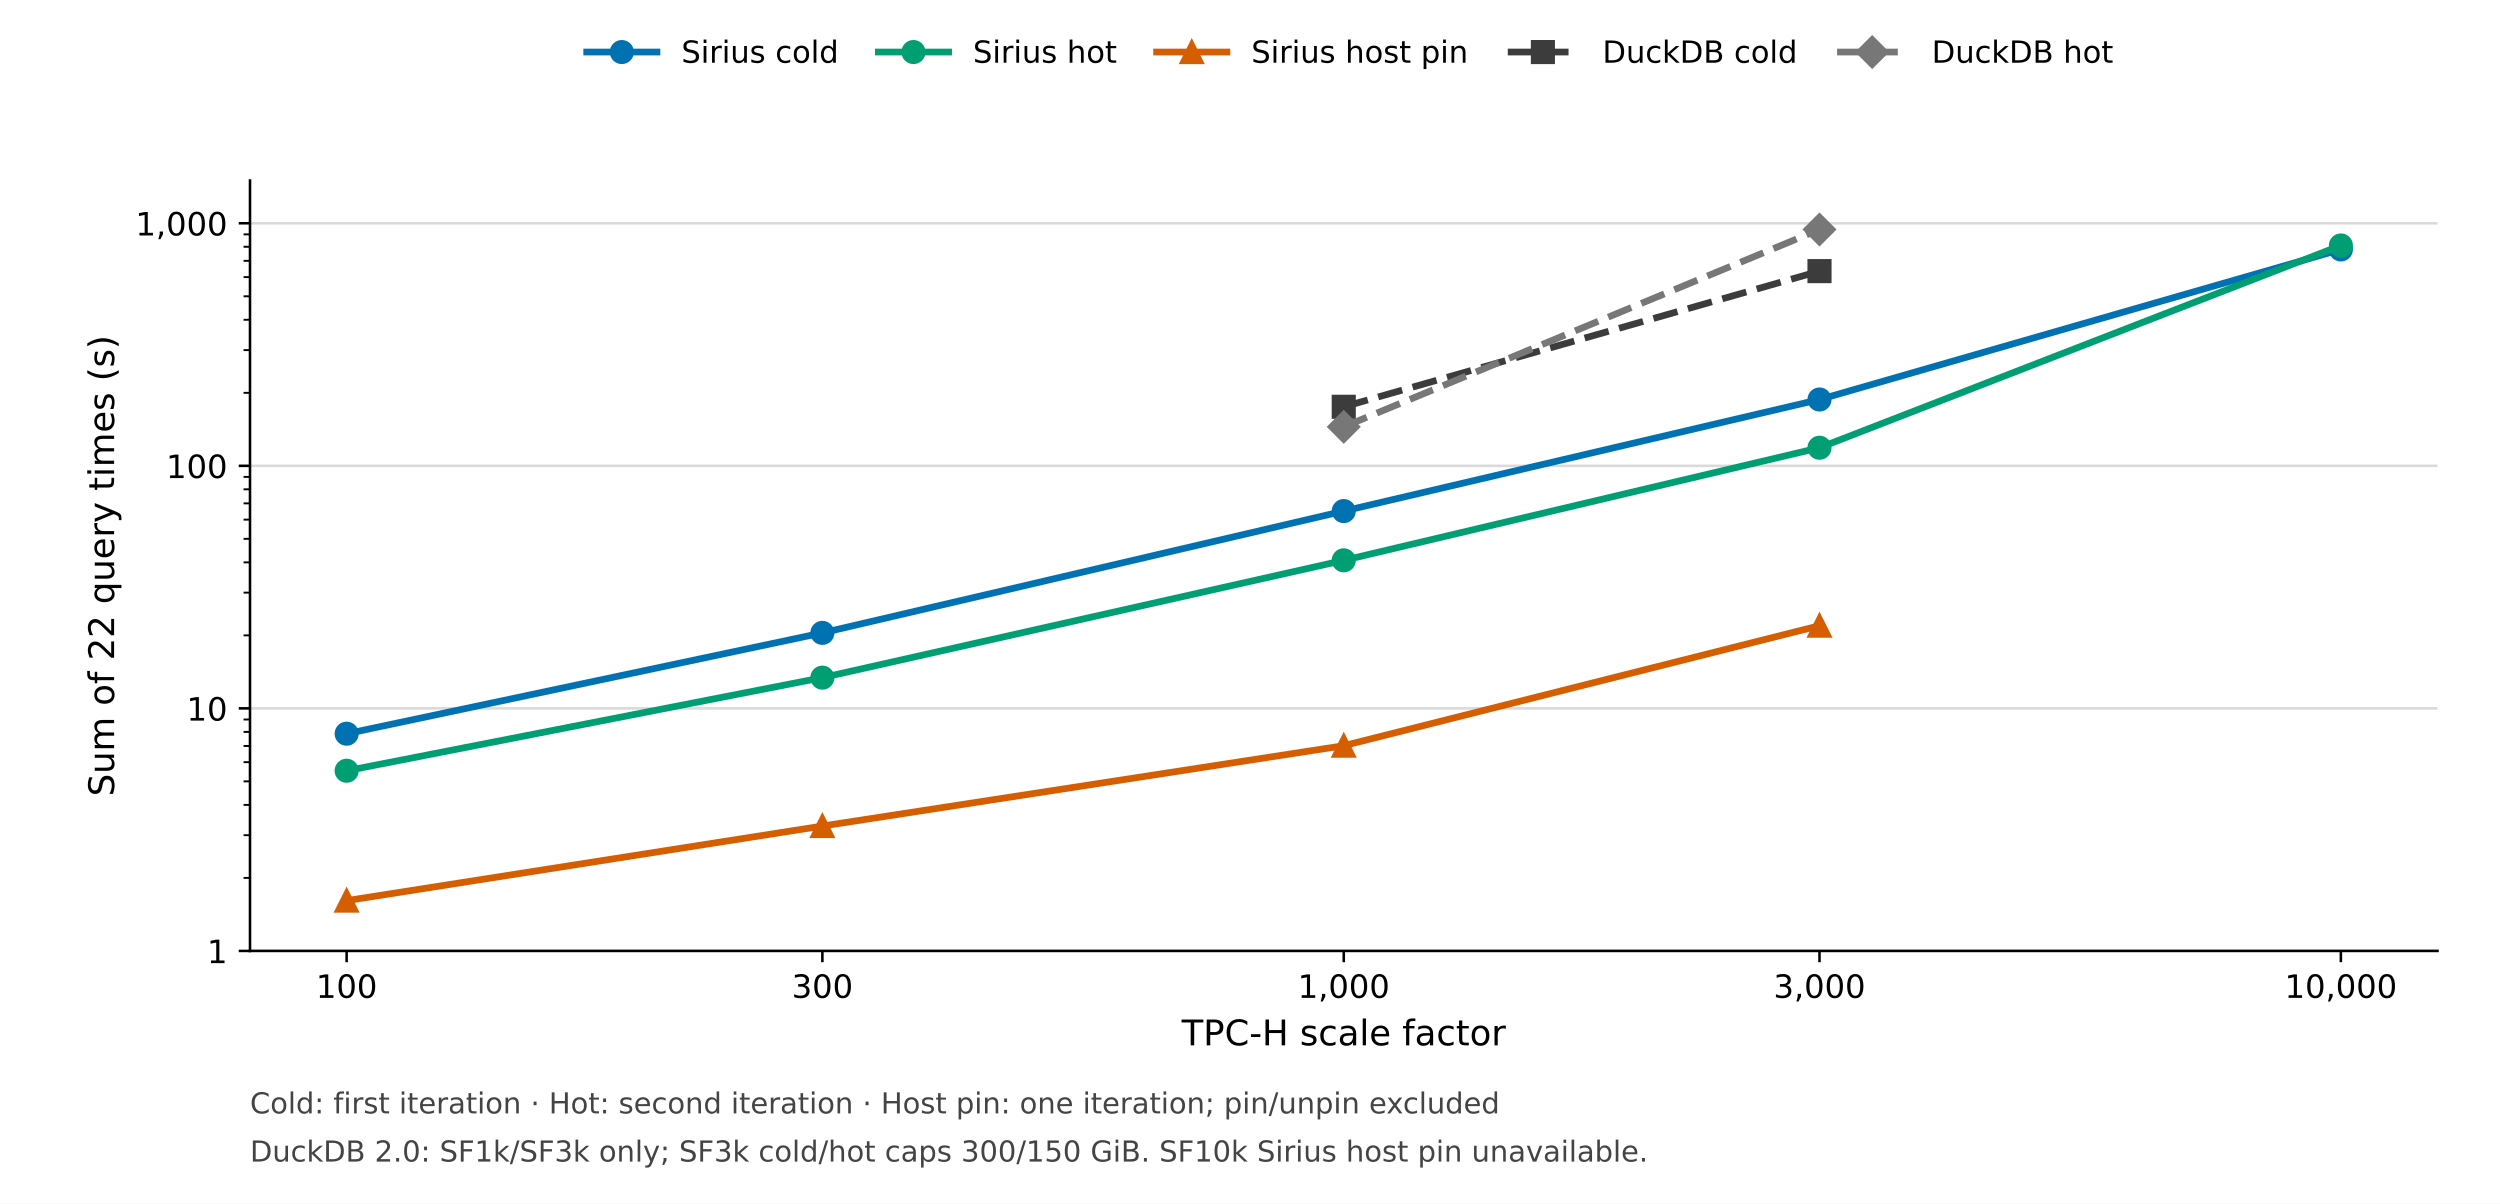
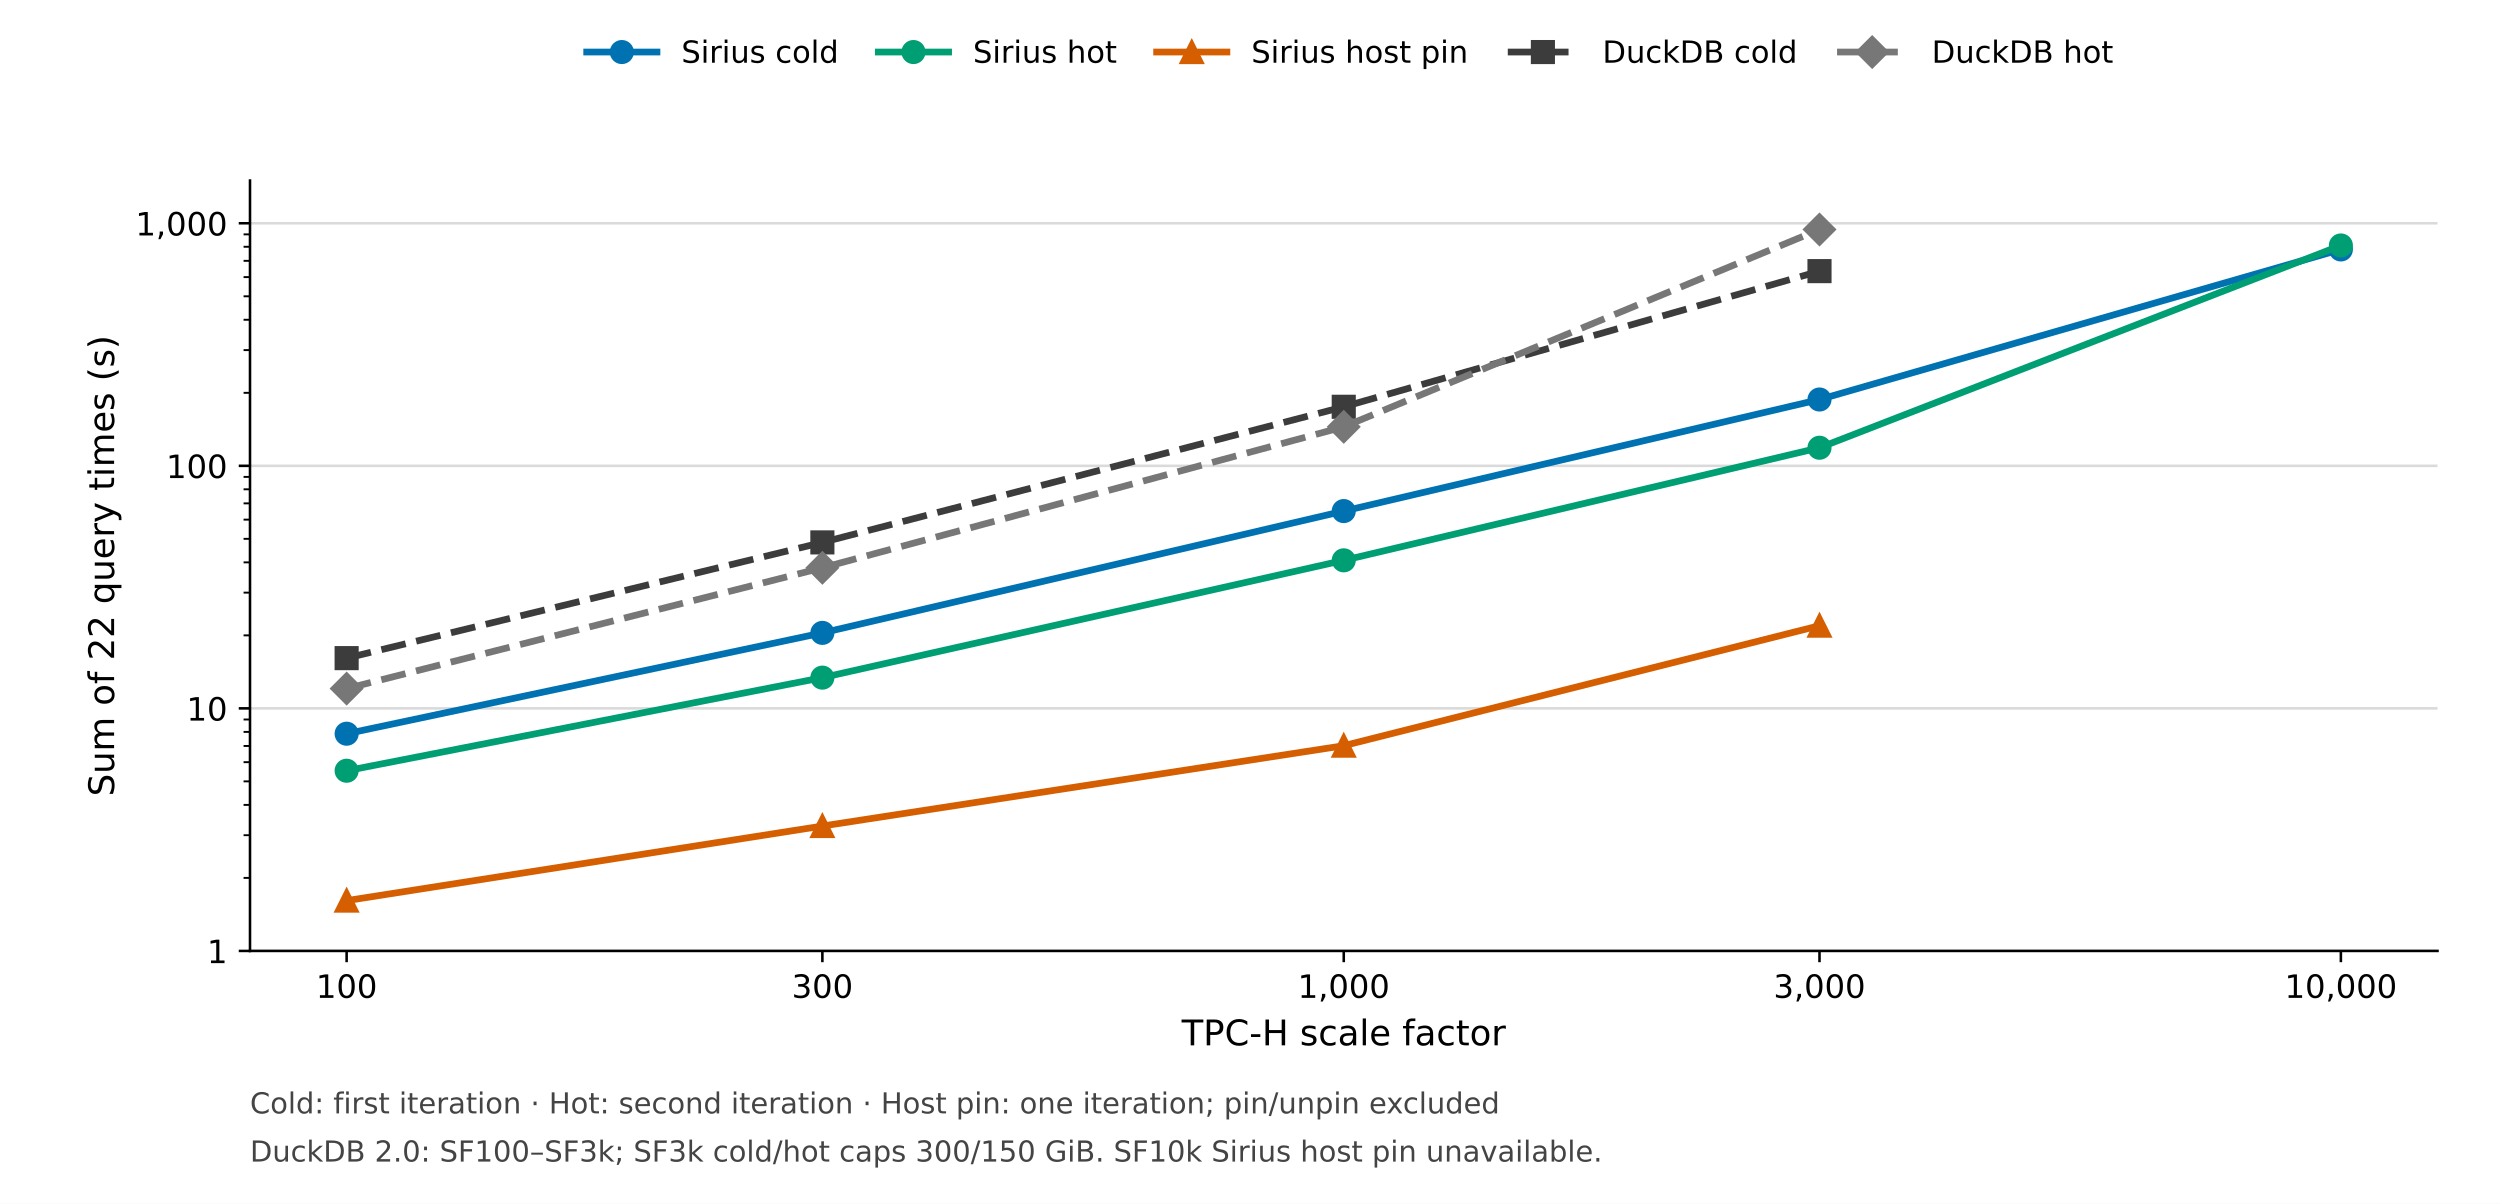
<svg xmlns="http://www.w3.org/2000/svg" xmlns:xlink="http://www.w3.org/1999/xlink" width="777.6pt" height="374.4pt" viewBox="0 0 777.6 374.4" version="1.1">
  <defs>
    <style type="text/css">*{stroke-linejoin: round; stroke-linecap: butt}</style>
  </defs>
  <g id="figure_1">
    <g id="patch_1">
      <path d="M 0 374.4 L 777.6 374.4 L 777.6 0 L 0 0 z " style="fill: #ffffff" />
    </g>
    <g id="axes_1">
      <g id="patch_2">
        <path d="M 77.76 295.776 L 758.16 295.776 L 758.16 56.16 L 77.76 56.16 z " style="fill: #ffffff" />
      </g>
      <g id="matplotlib.axis_1">
        <g id="xtick_1">
          <g id="line2d_1">
            <defs>
-               <path id="me94bdc2946" d="M 0 0 L 0 3.5 " style="stroke: #000000; stroke-width: 0.8" />
+               <path id="md625447393" d="M 0 0 L 0 3.5 " style="stroke: #000000; stroke-width: 0.8" />
            </defs>
            <g>
-               <use xlink:href="#me94bdc2946" x="107.816" y="295.776" style="stroke: #000000; stroke-width: 0.8" />
+               <use xlink:href="#md625447393" x="107.816" y="295.776" style="stroke: #000000; stroke-width: 0.8" />
            </g>
          </g>
          <g id="text_1">
            <text style="font-size: 10px; font-family: 'DejaVu Sans'; text-anchor: middle" x="107.816" y="310.374" transform="rotate(-0 107.8161 310.3737)">100</text>
          </g>
        </g>
        <g id="xtick_2">
          <g id="line2d_2">
            <g>
-               <use xlink:href="#me94bdc2946" x="255.792" y="295.776" style="stroke: #000000; stroke-width: 0.8" />
+               <use xlink:href="#md625447393" x="255.792" y="295.776" style="stroke: #000000; stroke-width: 0.8" />
            </g>
          </g>
          <g id="text_2">
            <text style="font-size: 10px; font-family: 'DejaVu Sans'; text-anchor: middle" x="255.792" y="310.374" transform="rotate(-0 255.7923 310.3737)">300</text>
          </g>
        </g>
        <g id="xtick_3">
          <g id="line2d_3">
            <g>
-               <use xlink:href="#me94bdc2946" x="417.96" y="295.776" style="stroke: #000000; stroke-width: 0.8" />
+               <use xlink:href="#md625447393" x="417.96" y="295.776" style="stroke: #000000; stroke-width: 0.8" />
            </g>
          </g>
          <g id="text_3">
            <text style="font-size: 10px; font-family: 'DejaVu Sans'; text-anchor: middle" x="417.96" y="310.374" transform="rotate(-0 417.96 310.3737)">1,000</text>
          </g>
        </g>
        <g id="xtick_4">
          <g id="line2d_4">
            <g>
-               <use xlink:href="#me94bdc2946" x="565.936" y="295.776" style="stroke: #000000; stroke-width: 0.8" />
+               <use xlink:href="#md625447393" x="565.936" y="295.776" style="stroke: #000000; stroke-width: 0.8" />
            </g>
          </g>
          <g id="text_4">
            <text style="font-size: 10px; font-family: 'DejaVu Sans'; text-anchor: middle" x="565.936" y="310.374" transform="rotate(-0 565.9363 310.3737)">3,000</text>
          </g>
        </g>
        <g id="xtick_5">
          <g id="line2d_5">
            <g>
-               <use xlink:href="#me94bdc2946" x="728.104" y="295.776" style="stroke: #000000; stroke-width: 0.8" />
+               <use xlink:href="#md625447393" x="728.104" y="295.776" style="stroke: #000000; stroke-width: 0.8" />
            </g>
          </g>
          <g id="text_5">
            <text style="font-size: 10px; font-family: 'DejaVu Sans'; text-anchor: middle" x="728.104" y="310.374" transform="rotate(-0 728.1039 310.3737)">10,000</text>
          </g>
        </g>
        <g id="text_6">
          <text style="font-size: 11px; font-family: 'DejaVu Sans'; text-anchor: middle" x="417.96" y="325.134" transform="rotate(-0 417.96 325.1343)">TPC-H scale factor</text>
        </g>
      </g>
      <g id="matplotlib.axis_2">
        <g id="ytick_1">
          <g id="line2d_6">
-             <path d="M 77.76 295.776 L 758.16 295.776 " clip-path="url(#p8c667841f7)" style="fill: none; stroke: #dadada; stroke-width: 0.8; stroke-linecap: square" />
+             <path d="M 77.76 295.776 L 758.16 295.776 " clip-path="url(#pc1942d38c8)" style="fill: none; stroke: #dadada; stroke-width: 0.8; stroke-linecap: square" />
          </g>
          <g id="line2d_7">
            <defs>
-               <path id="m31105018b0" d="M 0 0 L -3.5 0 " style="stroke: #000000; stroke-width: 0.8" />
+               <path id="m62124d3354" d="M 0 0 L -3.5 0 " style="stroke: #000000; stroke-width: 0.8" />
            </defs>
            <g>
-               <use xlink:href="#m31105018b0" x="77.76" y="295.776" style="stroke: #000000; stroke-width: 0.8" />
+               <use xlink:href="#m62124d3354" x="77.76" y="295.776" style="stroke: #000000; stroke-width: 0.8" />
            </g>
          </g>
          <g id="text_7">
            <text style="font-size: 10px; font-family: 'DejaVu Sans'; text-anchor: end" x="70.76" y="299.575" transform="rotate(-0 70.76 299.5748)">1</text>
          </g>
        </g>
        <g id="ytick_2">
          <g id="line2d_8">
-             <path d="M 77.76 220.332 L 758.16 220.332 " clip-path="url(#p8c667841f7)" style="fill: none; stroke: #dadada; stroke-width: 0.8; stroke-linecap: square" />
+             <path d="M 77.76 220.332 L 758.16 220.332 " clip-path="url(#pc1942d38c8)" style="fill: none; stroke: #dadada; stroke-width: 0.8; stroke-linecap: square" />
          </g>
          <g id="line2d_9">
            <g>
-               <use xlink:href="#m31105018b0" x="77.76" y="220.332" style="stroke: #000000; stroke-width: 0.8" />
+               <use xlink:href="#m62124d3354" x="77.76" y="220.332" style="stroke: #000000; stroke-width: 0.8" />
            </g>
          </g>
          <g id="text_8">
            <text style="font-size: 10px; font-family: 'DejaVu Sans'; text-anchor: end" x="70.76" y="224.131" transform="rotate(-0 70.76 224.1312)">10</text>
          </g>
        </g>
        <g id="ytick_3">
          <g id="line2d_10">
-             <path d="M 77.76 144.889 L 758.16 144.889 " clip-path="url(#p8c667841f7)" style="fill: none; stroke: #dadada; stroke-width: 0.8; stroke-linecap: square" />
+             <path d="M 77.76 144.889 L 758.16 144.889 " clip-path="url(#pc1942d38c8)" style="fill: none; stroke: #dadada; stroke-width: 0.8; stroke-linecap: square" />
          </g>
          <g id="line2d_11">
            <g>
-               <use xlink:href="#m31105018b0" x="77.76" y="144.889" style="stroke: #000000; stroke-width: 0.8" />
+               <use xlink:href="#m62124d3354" x="77.76" y="144.889" style="stroke: #000000; stroke-width: 0.8" />
            </g>
          </g>
          <g id="text_9">
            <text style="font-size: 10px; font-family: 'DejaVu Sans'; text-anchor: end" x="70.76" y="148.687" transform="rotate(-0 70.76 148.6875)">100</text>
          </g>
        </g>
        <g id="ytick_4">
          <g id="line2d_12">
-             <path d="M 77.76 69.445 L 758.16 69.445 " clip-path="url(#p8c667841f7)" style="fill: none; stroke: #dadada; stroke-width: 0.8; stroke-linecap: square" />
+             <path d="M 77.76 69.445 L 758.16 69.445 " clip-path="url(#pc1942d38c8)" style="fill: none; stroke: #dadada; stroke-width: 0.8; stroke-linecap: square" />
          </g>
          <g id="line2d_13">
            <g>
-               <use xlink:href="#m31105018b0" x="77.76" y="69.445" style="stroke: #000000; stroke-width: 0.8" />
+               <use xlink:href="#m62124d3354" x="77.76" y="69.445" style="stroke: #000000; stroke-width: 0.8" />
            </g>
          </g>
          <g id="text_10">
            <text style="font-size: 10px; font-family: 'DejaVu Sans'; text-anchor: end" x="70.76" y="73.244" transform="rotate(-0 70.76 73.2438)">1,000</text>
          </g>
        </g>
        <g id="ytick_5">
          <g id="line2d_14">
            <defs>
-               <path id="mbeb61112aa" d="M 0 0 L -2 0 " style="stroke: #000000; stroke-width: 0.6" />
+               <path id="m5bcd47edba" d="M 0 0 L -2 0 " style="stroke: #000000; stroke-width: 0.6" />
            </defs>
            <g>
-               <use xlink:href="#mbeb61112aa" x="77.76" y="273.065" style="stroke: #000000; stroke-width: 0.6" />
+               <use xlink:href="#m5bcd47edba" x="77.76" y="273.065" style="stroke: #000000; stroke-width: 0.6" />
            </g>
          </g>
        </g>
        <g id="ytick_6">
          <g id="line2d_15">
            <g>
-               <use xlink:href="#mbeb61112aa" x="77.76" y="259.78" style="stroke: #000000; stroke-width: 0.6" />
+               <use xlink:href="#m5bcd47edba" x="77.76" y="259.78" style="stroke: #000000; stroke-width: 0.6" />
            </g>
          </g>
        </g>
        <g id="ytick_7">
          <g id="line2d_16">
            <g>
-               <use xlink:href="#mbeb61112aa" x="77.76" y="250.354" style="stroke: #000000; stroke-width: 0.6" />
+               <use xlink:href="#m5bcd47edba" x="77.76" y="250.354" style="stroke: #000000; stroke-width: 0.6" />
            </g>
          </g>
        </g>
        <g id="ytick_8">
          <g id="line2d_17">
            <g>
-               <use xlink:href="#mbeb61112aa" x="77.76" y="243.043" style="stroke: #000000; stroke-width: 0.6" />
+               <use xlink:href="#m5bcd47edba" x="77.76" y="243.043" style="stroke: #000000; stroke-width: 0.6" />
            </g>
          </g>
        </g>
        <g id="ytick_9">
          <g id="line2d_18">
            <g>
-               <use xlink:href="#mbeb61112aa" x="77.76" y="237.069" style="stroke: #000000; stroke-width: 0.6" />
+               <use xlink:href="#m5bcd47edba" x="77.76" y="237.069" style="stroke: #000000; stroke-width: 0.6" />
            </g>
          </g>
        </g>
        <g id="ytick_10">
          <g id="line2d_19">
            <g>
-               <use xlink:href="#mbeb61112aa" x="77.76" y="232.019" style="stroke: #000000; stroke-width: 0.6" />
+               <use xlink:href="#m5bcd47edba" x="77.76" y="232.019" style="stroke: #000000; stroke-width: 0.6" />
            </g>
          </g>
        </g>
        <g id="ytick_11">
          <g id="line2d_20">
            <g>
-               <use xlink:href="#mbeb61112aa" x="77.76" y="227.644" style="stroke: #000000; stroke-width: 0.6" />
+               <use xlink:href="#m5bcd47edba" x="77.76" y="227.644" style="stroke: #000000; stroke-width: 0.6" />
            </g>
          </g>
        </g>
        <g id="ytick_12">
          <g id="line2d_21">
            <g>
-               <use xlink:href="#mbeb61112aa" x="77.76" y="223.784" style="stroke: #000000; stroke-width: 0.6" />
+               <use xlink:href="#m5bcd47edba" x="77.76" y="223.784" style="stroke: #000000; stroke-width: 0.6" />
            </g>
          </g>
        </g>
        <g id="ytick_13">
          <g id="line2d_22">
            <g>
-               <use xlink:href="#mbeb61112aa" x="77.76" y="197.622" style="stroke: #000000; stroke-width: 0.6" />
+               <use xlink:href="#m5bcd47edba" x="77.76" y="197.622" style="stroke: #000000; stroke-width: 0.6" />
            </g>
          </g>
        </g>
        <g id="ytick_14">
          <g id="line2d_23">
            <g>
-               <use xlink:href="#mbeb61112aa" x="77.76" y="184.337" style="stroke: #000000; stroke-width: 0.6" />
+               <use xlink:href="#m5bcd47edba" x="77.76" y="184.337" style="stroke: #000000; stroke-width: 0.6" />
            </g>
          </g>
        </g>
        <g id="ytick_15">
          <g id="line2d_24">
            <g>
-               <use xlink:href="#mbeb61112aa" x="77.76" y="174.911" style="stroke: #000000; stroke-width: 0.6" />
+               <use xlink:href="#m5bcd47edba" x="77.76" y="174.911" style="stroke: #000000; stroke-width: 0.6" />
            </g>
          </g>
        </g>
        <g id="ytick_16">
          <g id="line2d_25">
            <g>
-               <use xlink:href="#mbeb61112aa" x="77.76" y="167.599" style="stroke: #000000; stroke-width: 0.6" />
+               <use xlink:href="#m5bcd47edba" x="77.76" y="167.599" style="stroke: #000000; stroke-width: 0.6" />
            </g>
          </g>
        </g>
        <g id="ytick_17">
          <g id="line2d_26">
            <g>
-               <use xlink:href="#mbeb61112aa" x="77.76" y="161.626" style="stroke: #000000; stroke-width: 0.6" />
+               <use xlink:href="#m5bcd47edba" x="77.76" y="161.626" style="stroke: #000000; stroke-width: 0.6" />
            </g>
          </g>
        </g>
        <g id="ytick_18">
          <g id="line2d_27">
            <g>
-               <use xlink:href="#mbeb61112aa" x="77.76" y="156.575" style="stroke: #000000; stroke-width: 0.6" />
+               <use xlink:href="#m5bcd47edba" x="77.76" y="156.575" style="stroke: #000000; stroke-width: 0.6" />
            </g>
          </g>
        </g>
        <g id="ytick_19">
          <g id="line2d_28">
            <g>
-               <use xlink:href="#mbeb61112aa" x="77.76" y="152.2" style="stroke: #000000; stroke-width: 0.6" />
+               <use xlink:href="#m5bcd47edba" x="77.76" y="152.2" style="stroke: #000000; stroke-width: 0.6" />
            </g>
          </g>
        </g>
        <g id="ytick_20">
          <g id="line2d_29">
            <g>
-               <use xlink:href="#mbeb61112aa" x="77.76" y="148.341" style="stroke: #000000; stroke-width: 0.6" />
+               <use xlink:href="#m5bcd47edba" x="77.76" y="148.341" style="stroke: #000000; stroke-width: 0.6" />
            </g>
          </g>
        </g>
        <g id="ytick_21">
          <g id="line2d_30">
            <g>
-               <use xlink:href="#mbeb61112aa" x="77.76" y="122.178" style="stroke: #000000; stroke-width: 0.6" />
+               <use xlink:href="#m5bcd47edba" x="77.76" y="122.178" style="stroke: #000000; stroke-width: 0.6" />
            </g>
          </g>
        </g>
        <g id="ytick_22">
          <g id="line2d_31">
            <g>
-               <use xlink:href="#mbeb61112aa" x="77.76" y="108.893" style="stroke: #000000; stroke-width: 0.6" />
+               <use xlink:href="#m5bcd47edba" x="77.76" y="108.893" style="stroke: #000000; stroke-width: 0.6" />
            </g>
          </g>
        </g>
        <g id="ytick_23">
          <g id="line2d_32">
            <g>
-               <use xlink:href="#mbeb61112aa" x="77.76" y="99.467" style="stroke: #000000; stroke-width: 0.6" />
+               <use xlink:href="#m5bcd47edba" x="77.76" y="99.467" style="stroke: #000000; stroke-width: 0.6" />
            </g>
          </g>
        </g>
        <g id="ytick_24">
          <g id="line2d_33">
            <g>
-               <use xlink:href="#mbeb61112aa" x="77.76" y="92.156" style="stroke: #000000; stroke-width: 0.6" />
+               <use xlink:href="#m5bcd47edba" x="77.76" y="92.156" style="stroke: #000000; stroke-width: 0.6" />
            </g>
          </g>
        </g>
        <g id="ytick_25">
          <g id="line2d_34">
            <g>
-               <use xlink:href="#mbeb61112aa" x="77.76" y="86.182" style="stroke: #000000; stroke-width: 0.6" />
+               <use xlink:href="#m5bcd47edba" x="77.76" y="86.182" style="stroke: #000000; stroke-width: 0.6" />
            </g>
          </g>
        </g>
        <g id="ytick_26">
          <g id="line2d_35">
            <g>
-               <use xlink:href="#mbeb61112aa" x="77.76" y="81.131" style="stroke: #000000; stroke-width: 0.6" />
+               <use xlink:href="#m5bcd47edba" x="77.76" y="81.131" style="stroke: #000000; stroke-width: 0.6" />
            </g>
          </g>
        </g>
        <g id="ytick_27">
          <g id="line2d_36">
            <g>
-               <use xlink:href="#mbeb61112aa" x="77.76" y="76.756" style="stroke: #000000; stroke-width: 0.6" />
+               <use xlink:href="#m5bcd47edba" x="77.76" y="76.756" style="stroke: #000000; stroke-width: 0.6" />
            </g>
          </g>
        </g>
        <g id="ytick_28">
          <g id="line2d_37">
            <g>
-               <use xlink:href="#mbeb61112aa" x="77.76" y="72.897" style="stroke: #000000; stroke-width: 0.6" />
+               <use xlink:href="#m5bcd47edba" x="77.76" y="72.897" style="stroke: #000000; stroke-width: 0.6" />
            </g>
          </g>
        </g>
        <g id="text_11">
          <text style="font-size: 11px; font-family: 'DejaVu Sans'; text-anchor: middle" x="35.489" y="175.968" transform="rotate(-90 35.4893 175.968)">Sum of 22 query times (s)</text>
        </g>
      </g>
      <g id="patch_3">
        <path d="M 77.76 295.776 L 77.76 56.16 " style="fill: none; stroke: #000000; stroke-width: 0.8; stroke-linejoin: miter; stroke-linecap: square" />
      </g>
      <g id="patch_4">
        <path d="M 77.76 295.776 L 758.16 295.776 " style="fill: none; stroke: #000000; stroke-width: 0.8; stroke-linejoin: miter; stroke-linecap: square" />
      </g>
      <g id="line2d_38">
-         <path d="M 107.816 228.213 L 255.792 196.849 L 417.96 158.963 L 565.936 124.263 L 728.104 77.589 " clip-path="url(#p8c667841f7)" style="fill: none; stroke: #0072b2; stroke-width: 2.1; stroke-linecap: square" />
+         <path d="M 107.816 228.213 L 255.792 196.849 L 417.96 158.963 L 565.936 124.263 L 728.104 77.589 " clip-path="url(#pc1942d38c8)" style="fill: none; stroke: #0072b2; stroke-width: 2.1; stroke-linecap: square" />
        <defs>
-           <path id="m34c18f4e76" d="M 0 3.25 C 0.862 3.25 1.689 2.908 2.298 2.298 C 2.908 1.689 3.25 0.862 3.25 0 C 3.25 -0.862 2.908 -1.689 2.298 -2.298 C 1.689 -2.908 0.862 -3.25 0 -3.25 C -0.862 -3.25 -1.689 -2.908 -2.298 -2.298 C -2.908 -1.689 -3.25 -0.862 -3.25 0 C -3.25 0.862 -2.908 1.689 -2.298 2.298 C -1.689 2.908 -0.862 3.25 0 3.25 z " style="stroke: #0072b2" />
+           <path id="m486aa2dfc4" d="M 0 3.25 C 0.862 3.25 1.689 2.908 2.298 2.298 C 2.908 1.689 3.25 0.862 3.25 0 C 3.25 -0.862 2.908 -1.689 2.298 -2.298 C 1.689 -2.908 0.862 -3.25 0 -3.25 C -0.862 -3.25 -1.689 -2.908 -2.298 -2.298 C -2.908 -1.689 -3.25 -0.862 -3.25 0 C -3.25 0.862 -2.908 1.689 -2.298 2.298 C -1.689 2.908 -0.862 3.25 0 3.25 z " style="stroke: #0072b2" />
        </defs>
-         <g clip-path="url(#p8c667841f7)">
-           <use xlink:href="#m34c18f4e76" x="107.816" y="228.213" style="fill: #0072b2; stroke: #0072b2" />
-           <use xlink:href="#m34c18f4e76" x="255.792" y="196.849" style="fill: #0072b2; stroke: #0072b2" />
-           <use xlink:href="#m34c18f4e76" x="417.96" y="158.963" style="fill: #0072b2; stroke: #0072b2" />
-           <use xlink:href="#m34c18f4e76" x="565.936" y="124.263" style="fill: #0072b2; stroke: #0072b2" />
-           <use xlink:href="#m34c18f4e76" x="728.104" y="77.589" style="fill: #0072b2; stroke: #0072b2" />
+         <g clip-path="url(#pc1942d38c8)">
+           <use xlink:href="#m486aa2dfc4" x="107.816" y="228.213" style="fill: #0072b2; stroke: #0072b2" />
+           <use xlink:href="#m486aa2dfc4" x="255.792" y="196.849" style="fill: #0072b2; stroke: #0072b2" />
+           <use xlink:href="#m486aa2dfc4" x="417.96" y="158.963" style="fill: #0072b2; stroke: #0072b2" />
+           <use xlink:href="#m486aa2dfc4" x="565.936" y="124.263" style="fill: #0072b2; stroke: #0072b2" />
+           <use xlink:href="#m486aa2dfc4" x="728.104" y="77.589" style="fill: #0072b2; stroke: #0072b2" />
        </g>
      </g>
      <g id="line2d_39">
-         <path d="M 107.816 239.73 L 255.792 210.77 L 417.96 174.285 L 565.936 139.266 L 728.104 76.347 " clip-path="url(#p8c667841f7)" style="fill: none; stroke: #009e73; stroke-width: 2.1; stroke-linecap: square" />
+         <path d="M 107.816 239.73 L 255.792 210.77 L 417.96 174.285 L 565.936 139.266 L 728.104 76.347 " clip-path="url(#pc1942d38c8)" style="fill: none; stroke: #009e73; stroke-width: 2.1; stroke-linecap: square" />
        <defs>
-           <path id="mbe36df3ca3" d="M 0 3.25 C 0.862 3.25 1.689 2.908 2.298 2.298 C 2.908 1.689 3.25 0.862 3.25 0 C 3.25 -0.862 2.908 -1.689 2.298 -2.298 C 1.689 -2.908 0.862 -3.25 0 -3.25 C -0.862 -3.25 -1.689 -2.908 -2.298 -2.298 C -2.908 -1.689 -3.25 -0.862 -3.25 0 C -3.25 0.862 -2.908 1.689 -2.298 2.298 C -1.689 2.908 -0.862 3.25 0 3.25 z " style="stroke: #009e73" />
+           <path id="me1f37525d0" d="M 0 3.25 C 0.862 3.25 1.689 2.908 2.298 2.298 C 2.908 1.689 3.25 0.862 3.25 0 C 3.25 -0.862 2.908 -1.689 2.298 -2.298 C 1.689 -2.908 0.862 -3.25 0 -3.25 C -0.862 -3.25 -1.689 -2.908 -2.298 -2.298 C -2.908 -1.689 -3.25 -0.862 -3.25 0 C -3.25 0.862 -2.908 1.689 -2.298 2.298 C -1.689 2.908 -0.862 3.25 0 3.25 z " style="stroke: #009e73" />
        </defs>
-         <g clip-path="url(#p8c667841f7)">
-           <use xlink:href="#mbe36df3ca3" x="107.816" y="239.73" style="fill: #009e73; stroke: #009e73" />
-           <use xlink:href="#mbe36df3ca3" x="255.792" y="210.77" style="fill: #009e73; stroke: #009e73" />
-           <use xlink:href="#mbe36df3ca3" x="417.96" y="174.285" style="fill: #009e73; stroke: #009e73" />
-           <use xlink:href="#mbe36df3ca3" x="565.936" y="139.266" style="fill: #009e73; stroke: #009e73" />
-           <use xlink:href="#mbe36df3ca3" x="728.104" y="76.347" style="fill: #009e73; stroke: #009e73" />
+         <g clip-path="url(#pc1942d38c8)">
+           <use xlink:href="#me1f37525d0" x="107.816" y="239.73" style="fill: #009e73; stroke: #009e73" />
+           <use xlink:href="#me1f37525d0" x="255.792" y="210.77" style="fill: #009e73; stroke: #009e73" />
+           <use xlink:href="#me1f37525d0" x="417.96" y="174.285" style="fill: #009e73; stroke: #009e73" />
+           <use xlink:href="#me1f37525d0" x="565.936" y="139.266" style="fill: #009e73; stroke: #009e73" />
+           <use xlink:href="#me1f37525d0" x="728.104" y="76.347" style="fill: #009e73; stroke: #009e73" />
        </g>
      </g>
      <g id="line2d_40">
-         <path d="M 107.816 280.125 L 255.792 256.927 L 417.96 231.937 L 565.936 194.608 " clip-path="url(#p8c667841f7)" style="fill: none; stroke: #d55e00; stroke-width: 2.1; stroke-linecap: square" />
+         <path d="M 107.816 280.125 L 255.792 256.927 L 417.96 231.937 L 565.936 194.608 " clip-path="url(#pc1942d38c8)" style="fill: none; stroke: #d55e00; stroke-width: 2.1; stroke-linecap: square" />
        <defs>
-           <path id="m7ee6807dcd" d="M 0 -3.25 L -3.25 3.25 L 3.25 3.25 z " style="stroke: #d55e00; stroke-linejoin: miter" />
+           <path id="mca47d34fe8" d="M 0 -3.25 L -3.25 3.25 L 3.25 3.25 z " style="stroke: #d55e00; stroke-linejoin: miter" />
        </defs>
-         <g clip-path="url(#p8c667841f7)">
-           <use xlink:href="#m7ee6807dcd" x="107.816" y="280.125" style="fill: #d55e00; stroke: #d55e00; stroke-linejoin: miter" />
-           <use xlink:href="#m7ee6807dcd" x="255.792" y="256.927" style="fill: #d55e00; stroke: #d55e00; stroke-linejoin: miter" />
-           <use xlink:href="#m7ee6807dcd" x="417.96" y="231.937" style="fill: #d55e00; stroke: #d55e00; stroke-linejoin: miter" />
-           <use xlink:href="#m7ee6807dcd" x="565.936" y="194.608" style="fill: #d55e00; stroke: #d55e00; stroke-linejoin: miter" />
+         <g clip-path="url(#pc1942d38c8)">
+           <use xlink:href="#mca47d34fe8" x="107.816" y="280.125" style="fill: #d55e00; stroke: #d55e00; stroke-linejoin: miter" />
+           <use xlink:href="#mca47d34fe8" x="255.792" y="256.927" style="fill: #d55e00; stroke: #d55e00; stroke-linejoin: miter" />
+           <use xlink:href="#mca47d34fe8" x="417.96" y="231.937" style="fill: #d55e00; stroke: #d55e00; stroke-linejoin: miter" />
+           <use xlink:href="#mca47d34fe8" x="565.936" y="194.608" style="fill: #d55e00; stroke: #d55e00; stroke-linejoin: miter" />
        </g>
      </g>
      <g id="line2d_41">
-         <path d="M 417.96 126.524 L 565.936 84.331 " clip-path="url(#p8c667841f7)" style="fill: none; stroke-dasharray: 7.77,3.36; stroke-dashoffset: 0; stroke: #3c3c3c; stroke-width: 2.1" />
+         <path d="M 107.816 204.704 L 255.792 168.71 L 417.96 126.524 L 565.936 84.331 " clip-path="url(#pc1942d38c8)" style="fill: none; stroke-dasharray: 7.77,3.36; stroke-dashoffset: 0; stroke: #3c3c3c; stroke-width: 2.1" />
        <defs>
-           <path id="m2ed42f9062" d="M -3.25 3.25 L 3.25 3.25 L 3.25 -3.25 L -3.25 -3.25 z " style="stroke: #3c3c3c; stroke-linejoin: miter" />
+           <path id="mc68d806132" d="M -3.25 3.25 L 3.25 3.25 L 3.25 -3.25 L -3.25 -3.25 z " style="stroke: #3c3c3c; stroke-linejoin: miter" />
        </defs>
-         <g clip-path="url(#p8c667841f7)">
-           <use xlink:href="#m2ed42f9062" x="417.96" y="126.524" style="fill: #3c3c3c; stroke: #3c3c3c; stroke-linejoin: miter" />
-           <use xlink:href="#m2ed42f9062" x="565.936" y="84.331" style="fill: #3c3c3c; stroke: #3c3c3c; stroke-linejoin: miter" />
+         <g clip-path="url(#pc1942d38c8)">
+           <use xlink:href="#mc68d806132" x="107.816" y="204.704" style="fill: #3c3c3c; stroke: #3c3c3c; stroke-linejoin: miter" />
+           <use xlink:href="#mc68d806132" x="255.792" y="168.71" style="fill: #3c3c3c; stroke: #3c3c3c; stroke-linejoin: miter" />
+           <use xlink:href="#mc68d806132" x="417.96" y="126.524" style="fill: #3c3c3c; stroke: #3c3c3c; stroke-linejoin: miter" />
+           <use xlink:href="#mc68d806132" x="565.936" y="84.331" style="fill: #3c3c3c; stroke: #3c3c3c; stroke-linejoin: miter" />
        </g>
      </g>
      <g id="line2d_42">
-         <path d="M 417.96 132.758 L 565.936 71.38 " clip-path="url(#p8c667841f7)" style="fill: none; stroke-dasharray: 7.77,3.36; stroke-dashoffset: 0; stroke: #777777; stroke-width: 2.1" />
+         <path d="M 107.816 214.175 L 255.792 176.603 L 417.96 132.758 L 565.936 71.38 " clip-path="url(#pc1942d38c8)" style="fill: none; stroke-dasharray: 7.77,3.36; stroke-dashoffset: 0; stroke: #777777; stroke-width: 2.1" />
        <defs>
-           <path id="m72d8c0b38a" d="M -0 4.596 L 4.596 0 L 0 -4.596 L -4.596 -0 z " style="stroke: #777777; stroke-linejoin: miter" />
+           <path id="mfe196feeaf" d="M -0 4.596 L 4.596 0 L 0 -4.596 L -4.596 -0 z " style="stroke: #777777; stroke-linejoin: miter" />
        </defs>
-         <g clip-path="url(#p8c667841f7)">
-           <use xlink:href="#m72d8c0b38a" x="417.96" y="132.758" style="fill: #777777; stroke: #777777; stroke-linejoin: miter" />
-           <use xlink:href="#m72d8c0b38a" x="565.936" y="71.38" style="fill: #777777; stroke: #777777; stroke-linejoin: miter" />
+         <g clip-path="url(#pc1942d38c8)">
+           <use xlink:href="#mfe196feeaf" x="107.816" y="214.175" style="fill: #777777; stroke: #777777; stroke-linejoin: miter" />
+           <use xlink:href="#mfe196feeaf" x="255.792" y="176.603" style="fill: #777777; stroke: #777777; stroke-linejoin: miter" />
+           <use xlink:href="#mfe196feeaf" x="417.96" y="132.758" style="fill: #777777; stroke: #777777; stroke-linejoin: miter" />
+           <use xlink:href="#mfe196feeaf" x="565.936" y="71.38" style="fill: #777777; stroke: #777777; stroke-linejoin: miter" />
        </g>
      </g>
    </g>
    <g id="text_12">
      <text style="font-size: 9px; font-family: 'DejaVu Sans'; text-anchor: start; fill: #444444" x="77.76" y="346.32" transform="rotate(-0 77.76 346.32)">Cold: first iteration   ·   Hot: second iteration   ·   Host pin: one iteration; pin/unpin excluded</text>
    </g>
    <g id="text_13">
-       <text style="font-size: 9px; font-family: 'DejaVu Sans'; text-anchor: start; fill: #444444" x="77.76" y="361.296" transform="rotate(-0 77.76 361.296)">DuckDB 2.0: SF1k/SF3k only; SF3k cold/hot caps 300/150 GiB. SF10k Sirius host pin unavailable.</text>
+       <text style="font-size: 9px; font-family: 'DejaVu Sans'; text-anchor: start; fill: #444444" x="77.76" y="361.296" transform="rotate(-0 77.76 361.296)">DuckDB 2.0: SF100–SF3k; SF3k cold/hot caps 300/150 GiB. SF10k Sirius host pin unavailable.</text>
    </g>
    <g id="legend_1">
      <g id="line2d_43">
        <path d="M 182.489 16.188 L 193.414 16.188 L 204.339 16.188 " style="fill: none; stroke: #0072b2; stroke-width: 2.1; stroke-linecap: square" />
        <g>
-           <use xlink:href="#m34c18f4e76" x="193.414" y="16.188" style="fill: #0072b2; stroke: #0072b2" />
+           <use xlink:href="#m486aa2dfc4" x="193.414" y="16.188" style="fill: #0072b2; stroke: #0072b2" />
        </g>
      </g>
      <g id="text_14">
        <text style="font-size: 9.5px; font-family: 'DejaVu Sans'; text-anchor: start" x="211.939" y="19.513" transform="rotate(-0 211.9386 19.51252)">Sirius cold</text>
      </g>
      <g id="line2d_44">
        <path d="M 273.199 16.188 L 284.124 16.188 L 295.049 16.188 " style="fill: none; stroke: #009e73; stroke-width: 2.1; stroke-linecap: square" />
        <g>
-           <use xlink:href="#mbe36df3ca3" x="284.124" y="16.188" style="fill: #009e73; stroke: #009e73" />
+           <use xlink:href="#me1f37525d0" x="284.124" y="16.188" style="fill: #009e73; stroke: #009e73" />
        </g>
      </g>
      <g id="text_15">
        <text style="font-size: 9.5px; font-family: 'DejaVu Sans'; text-anchor: start" x="302.649" y="19.513" transform="rotate(-0 302.6488 19.51252)">Sirius hot</text>
      </g>
      <g id="line2d_45">
        <path d="M 359.76 16.188 L 370.685 16.188 L 381.61 16.188 " style="fill: none; stroke: #d55e00; stroke-width: 2.1; stroke-linecap: square" />
        <g>
-           <use xlink:href="#m7ee6807dcd" x="370.685" y="16.188" style="fill: #d55e00; stroke: #d55e00; stroke-linejoin: miter" />
+           <use xlink:href="#mca47d34fe8" x="370.685" y="16.188" style="fill: #d55e00; stroke: #d55e00; stroke-linejoin: miter" />
        </g>
      </g>
      <g id="text_16">
        <text style="font-size: 9.5px; font-family: 'DejaVu Sans'; text-anchor: start" x="389.21" y="19.513" transform="rotate(-0 389.2101 19.51252)">Sirius host pin</text>
      </g>
      <g id="line2d_46">
        <path d="M 468.98 16.188 L 479.905 16.188 L 490.83 16.188 " style="fill: none; stroke-dasharray: 7.77,3.36; stroke-dashoffset: 0; stroke: #3c3c3c; stroke-width: 2.1" />
        <g>
-           <use xlink:href="#m2ed42f9062" x="479.905" y="16.188" style="fill: #3c3c3c; stroke: #3c3c3c; stroke-linejoin: miter" />
+           <use xlink:href="#mc68d806132" x="479.905" y="16.188" style="fill: #3c3c3c; stroke: #3c3c3c; stroke-linejoin: miter" />
        </g>
      </g>
      <g id="text_17">
        <text style="font-size: 9.5px; font-family: 'DejaVu Sans'; text-anchor: start" x="498.43" y="19.513" transform="rotate(-0 498.4304 19.51252)">DuckDB cold</text>
      </g>
      <g id="line2d_47">
        <path d="M 571.399 16.188 L 582.324 16.188 L 593.249 16.188 " style="fill: none; stroke-dasharray: 7.77,3.36; stroke-dashoffset: 0; stroke: #777777; stroke-width: 2.1" />
        <g>
-           <use xlink:href="#m72d8c0b38a" x="582.324" y="16.188" style="fill: #777777; stroke: #777777; stroke-linejoin: miter" />
+           <use xlink:href="#mfe196feeaf" x="582.324" y="16.188" style="fill: #777777; stroke: #777777; stroke-linejoin: miter" />
        </g>
      </g>
      <g id="text_18">
        <text style="font-size: 9.5px; font-family: 'DejaVu Sans'; text-anchor: start" x="600.849" y="19.513" transform="rotate(-0 600.8493 19.51252)">DuckDB hot</text>
      </g>
    </g>
  </g>
  <defs>
-     <clipPath id="p8c667841f7">
+     <clipPath id="pc1942d38c8">
      <rect x="77.76" y="56.16" width="680.4" height="239.616" />
    </clipPath>
  </defs>
</svg>
